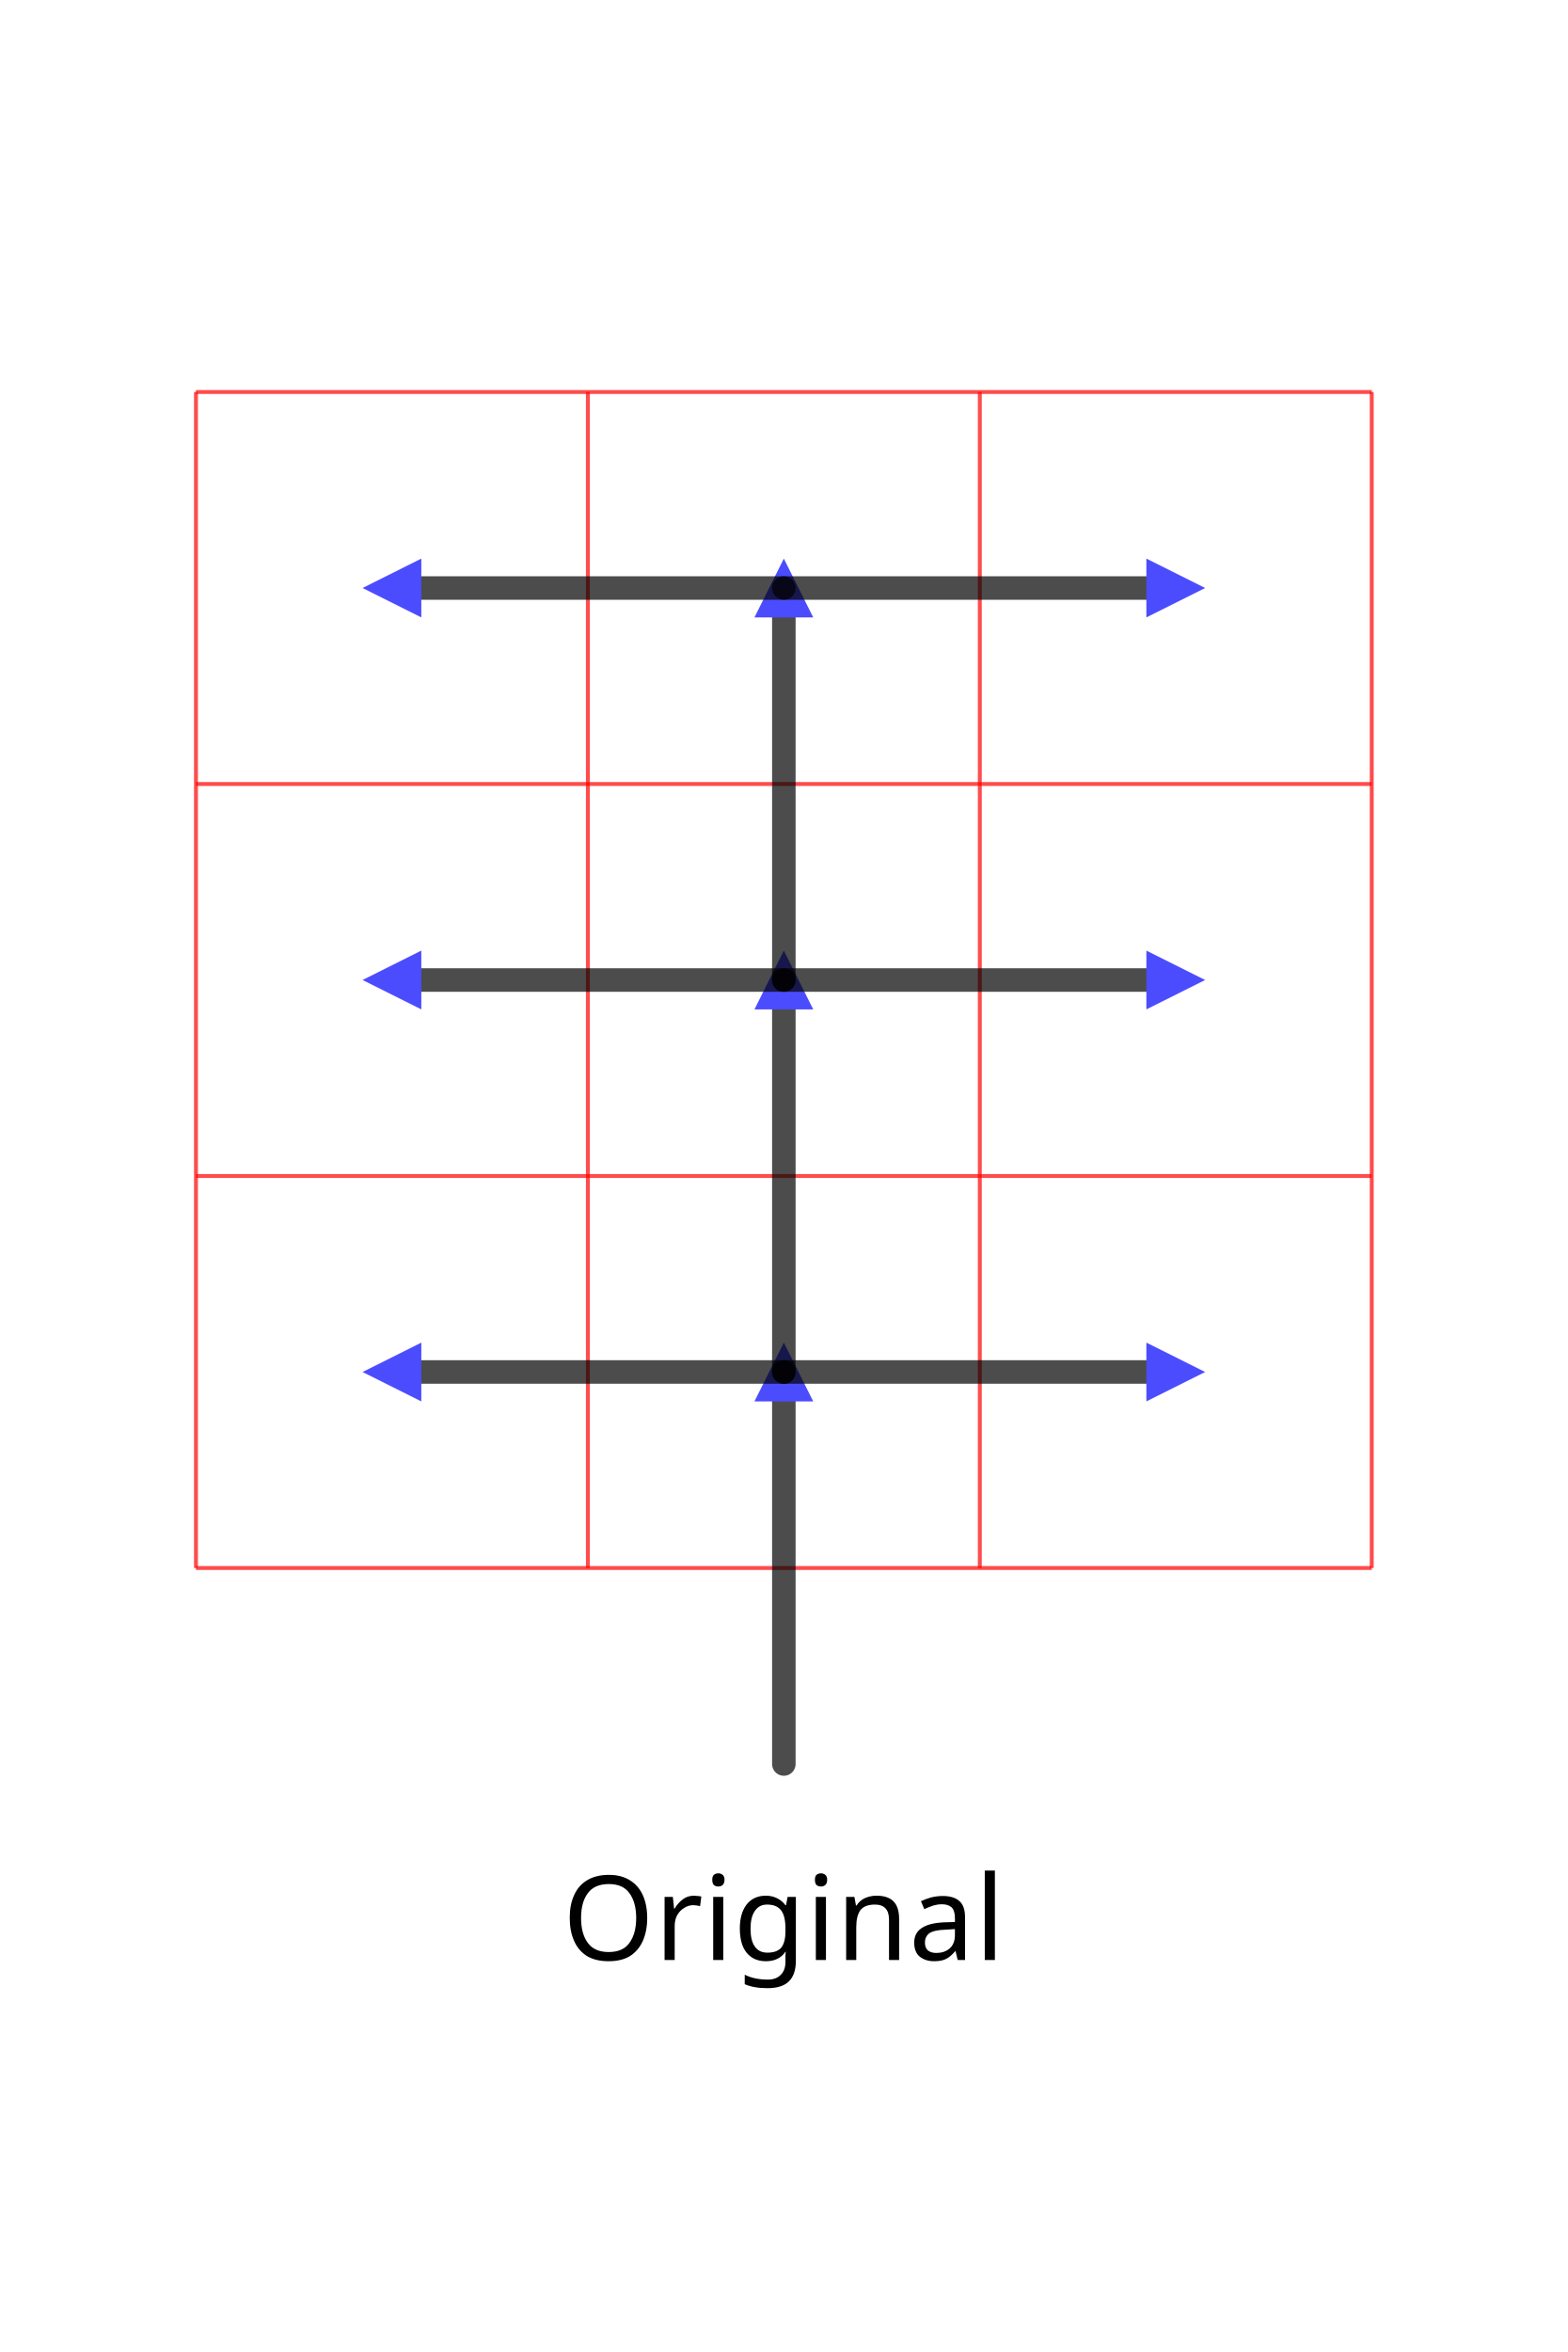
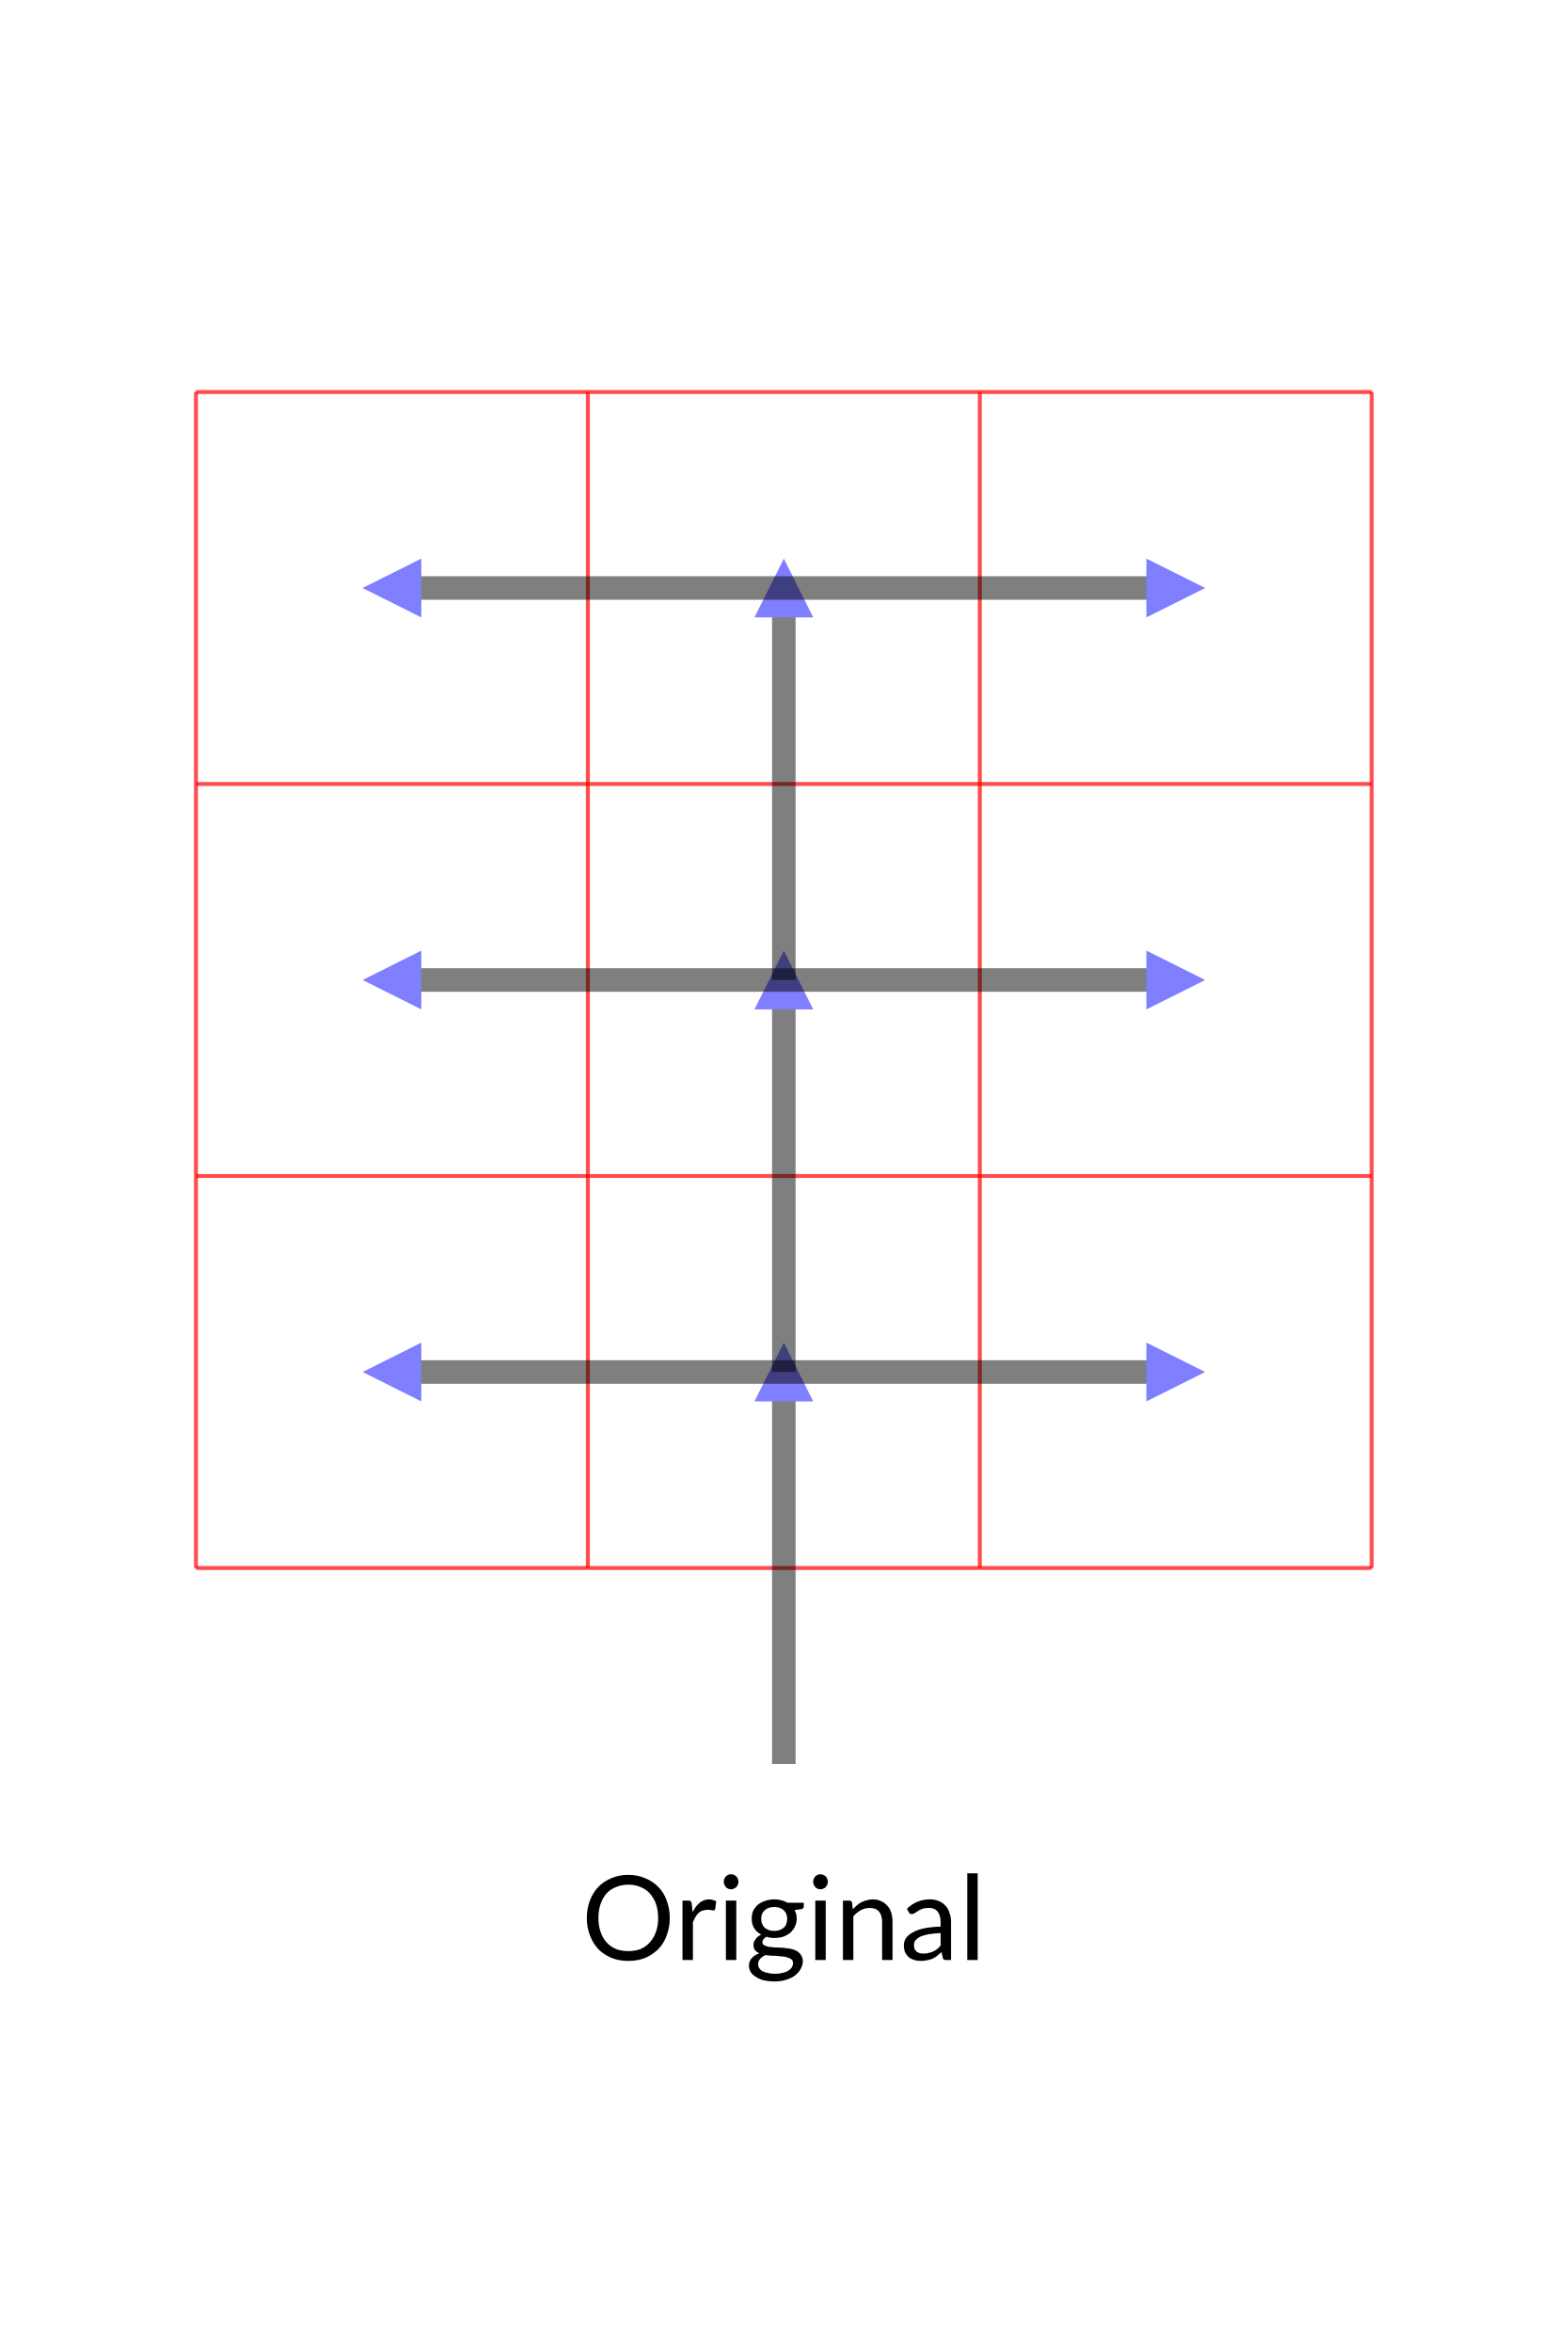
<svg xmlns="http://www.w3.org/2000/svg" baseProfile="full" height="120" version="1.1" viewBox="0,-90.0,80,120" width="80">
-   <defs id="id15">
+   <defs id="id25">
+     <marker id="id21" markerHeight="10" markerUnits="strokeWidth" markerWidth="5" orient="auto" refX="30" refY="30" viewBox="0 0 120 120">
+       <path d="M 0 0 L 60 30 L 0 60 z" fill="blue" />
+     </marker>
+     <marker id="id22" markerHeight="10" markerUnits="strokeWidth" markerWidth="5" orient="auto" viewBox="-15 -15 30 30">
+       <rect fill="green" height="20" width="20" x="-10" y="-10" />
+       <path d="M 8 0 L -8 8 L -8 -8 z" fill="blue" />
+     </marker>
+     <marker id="id23" markerHeight="10" markerUnits="strokeWidth" markerWidth="5" orient="auto" viewBox="-15 -15 30 30">
+       <rect fill="green" height="20" width="20" x="-10" y="-10" />
+       <path d="M 8 0 L -8 8 L -8 -8 z" fill="blue" />
+     </marker>
+     <marker id="id24" markerHeight="10" markerUnits="strokeWidth" markerWidth="5" orient="auto" viewBox="-15 -15 30 30">
+       <line stroke="red" stroke-width="5px" x1="0" x2="0" y1="-15" y2="15" />
+     </marker>
    <style type="text/css">
-                 text{font-family: Verdana;}
-                 svgg{background-color:grey;}
-                 .connection{stroke-linecap:round; opacity: 0.7; stroke-width:1.2;}
+                 text{font-family: Lato;}
                span{text-anchor: "middle"; alignment_baseline: "middle"}
                .gridLabels{fill: grey;font-style: italic;font-weight: 900}
-                 .down{stroke-dasharray: 5;}
-                 .up{stroke-dasharray: 5;}
-                 .top{stroke-dasharray: 5;}
                .gridmarker{stroke:red; stroke-width:0.2; opacity: 0.7;}
+                 
+                 .connection{ opacity: 0.5;
+                             marker-end:url(#id21);
+                             stroke-width:1.2;}
+                 .up{stroke-dasharray: 2;
+                     marker-end:url(#id23);}
+                 .down{stroke-dasharray: 2;
+                     marker-start:url(#id22);}
+                 .top{stroke-dasharray: 2;
+                     marker-start:url(#id24);}
+                 .buffer{ filter: hue-rotate(90deg);
+                           stroke-width:2; stroke-dasharray:1;}
                </style>
-     <marker id="id13" markerHeight="10" markerUnits="strokeWidth" markerWidth="5" orient="auto" refX="30" refY="30" viewBox="0 0 120 120">
-       <path d="M 0 0 L 60 30 L 0 60 z" fill="blue" />
-     </marker>
-     <marker id="id14" markerHeight="10" markerUnits="strokeWidth" markerWidth="5" orient="auto" refX="30" refY="30" viewBox="0 0 120 120">
-       <circle cx="0" cy="0" fill="red" r="60" />
-     </marker>
  </defs>
  <g id="markers" transform="scale(1,-1)">
    <line class="gridmarker" x1="10" x2="10" y1="10" y2="70" />
    <line class="gridmarker" x1="30" x2="30" y1="10" y2="70" />
    <line class="gridmarker" x1="50" x2="50" y1="10" y2="70" />
    <line class="gridmarker" x1="70" x2="70" y1="10" y2="70" />
    <line class="gridmarker" x1="10" x2="70" y1="10" y2="10" />
    <line class="gridmarker" x1="10" x2="70" y1="30" y2="30" />
    <line class="gridmarker" x1="10" x2="70" y1="50" y2="50" />
    <line class="gridmarker" x1="10" x2="70" y1="70" y2="70" />
  </g>
  <g id="main" transform="scale(1,-1)">
-     <line class="connection same" marker-end="url(#id13)" marker-mid="url(#id14)" stroke=" black" x1="40" x2="40" y1="0" y2="20" />
-     <line class="connection same" marker-end="url(#id13)" marker-mid="url(#id14)" stroke=" black" x1="40" x2="60" y1="20" y2="20" />
-     <line class="connection same" marker-end="url(#id13)" marker-mid="url(#id14)" stroke=" black" x1="40" x2="20" y1="20" y2="20" />
-     <line class="connection same" marker-end="url(#id13)" marker-mid="url(#id14)" stroke=" black" x1="40" x2="40" y1="20" y2="40" />
-     <line class="connection same" marker-end="url(#id13)" marker-mid="url(#id14)" stroke=" black" x1="40" x2="60" y1="40" y2="40" />
-     <line class="connection same" marker-end="url(#id13)" marker-mid="url(#id14)" stroke=" black" x1="40" x2="20" y1="40" y2="40" />
-     <line class="connection same" marker-end="url(#id13)" marker-mid="url(#id14)" stroke=" black" x1="40" x2="40" y1="40" y2="60" />
-     <line class="connection same" marker-end="url(#id13)" marker-mid="url(#id14)" stroke=" black" x1="40" x2="60" y1="60" y2="60" />
-     <line class="connection same" marker-end="url(#id13)" marker-mid="url(#id14)" stroke=" black" x1="40" x2="20" y1="60" y2="60" />
+     <line class="connection same" stroke=" black" x1="40" x2="40" y1="0" y2="20" />
+     <line class="connection same" stroke=" black" x1="40" x2="60" y1="20" y2="20" />
+     <line class="connection same" stroke=" black" x1="40" x2="20" y1="20" y2="20" />
+     <line class="connection same" stroke=" black" x1="40" x2="40" y1="20" y2="40" />
+     <line class="connection same" stroke=" black" x1="40" x2="60" y1="40" y2="40" />
+     <line class="connection same" stroke=" black" x1="40" x2="20" y1="40" y2="40" />
+     <line class="connection same" stroke=" black" x1="40" x2="40" y1="40" y2="60" />
+     <line class="connection same" stroke=" black" x1="40" x2="60" y1="60" y2="60" />
+     <line class="connection same" stroke=" black" x1="40" x2="20" y1="60" y2="60" />
    <g id="text">
      <text alignment-baseline="middle" class="moduleLabel" fill="black" font-size="6.0" text-anchor="middle" transform="scale(1,-1)" x="40.0" y="10.0">Original</text>
    </g>
  </g>
</svg>
